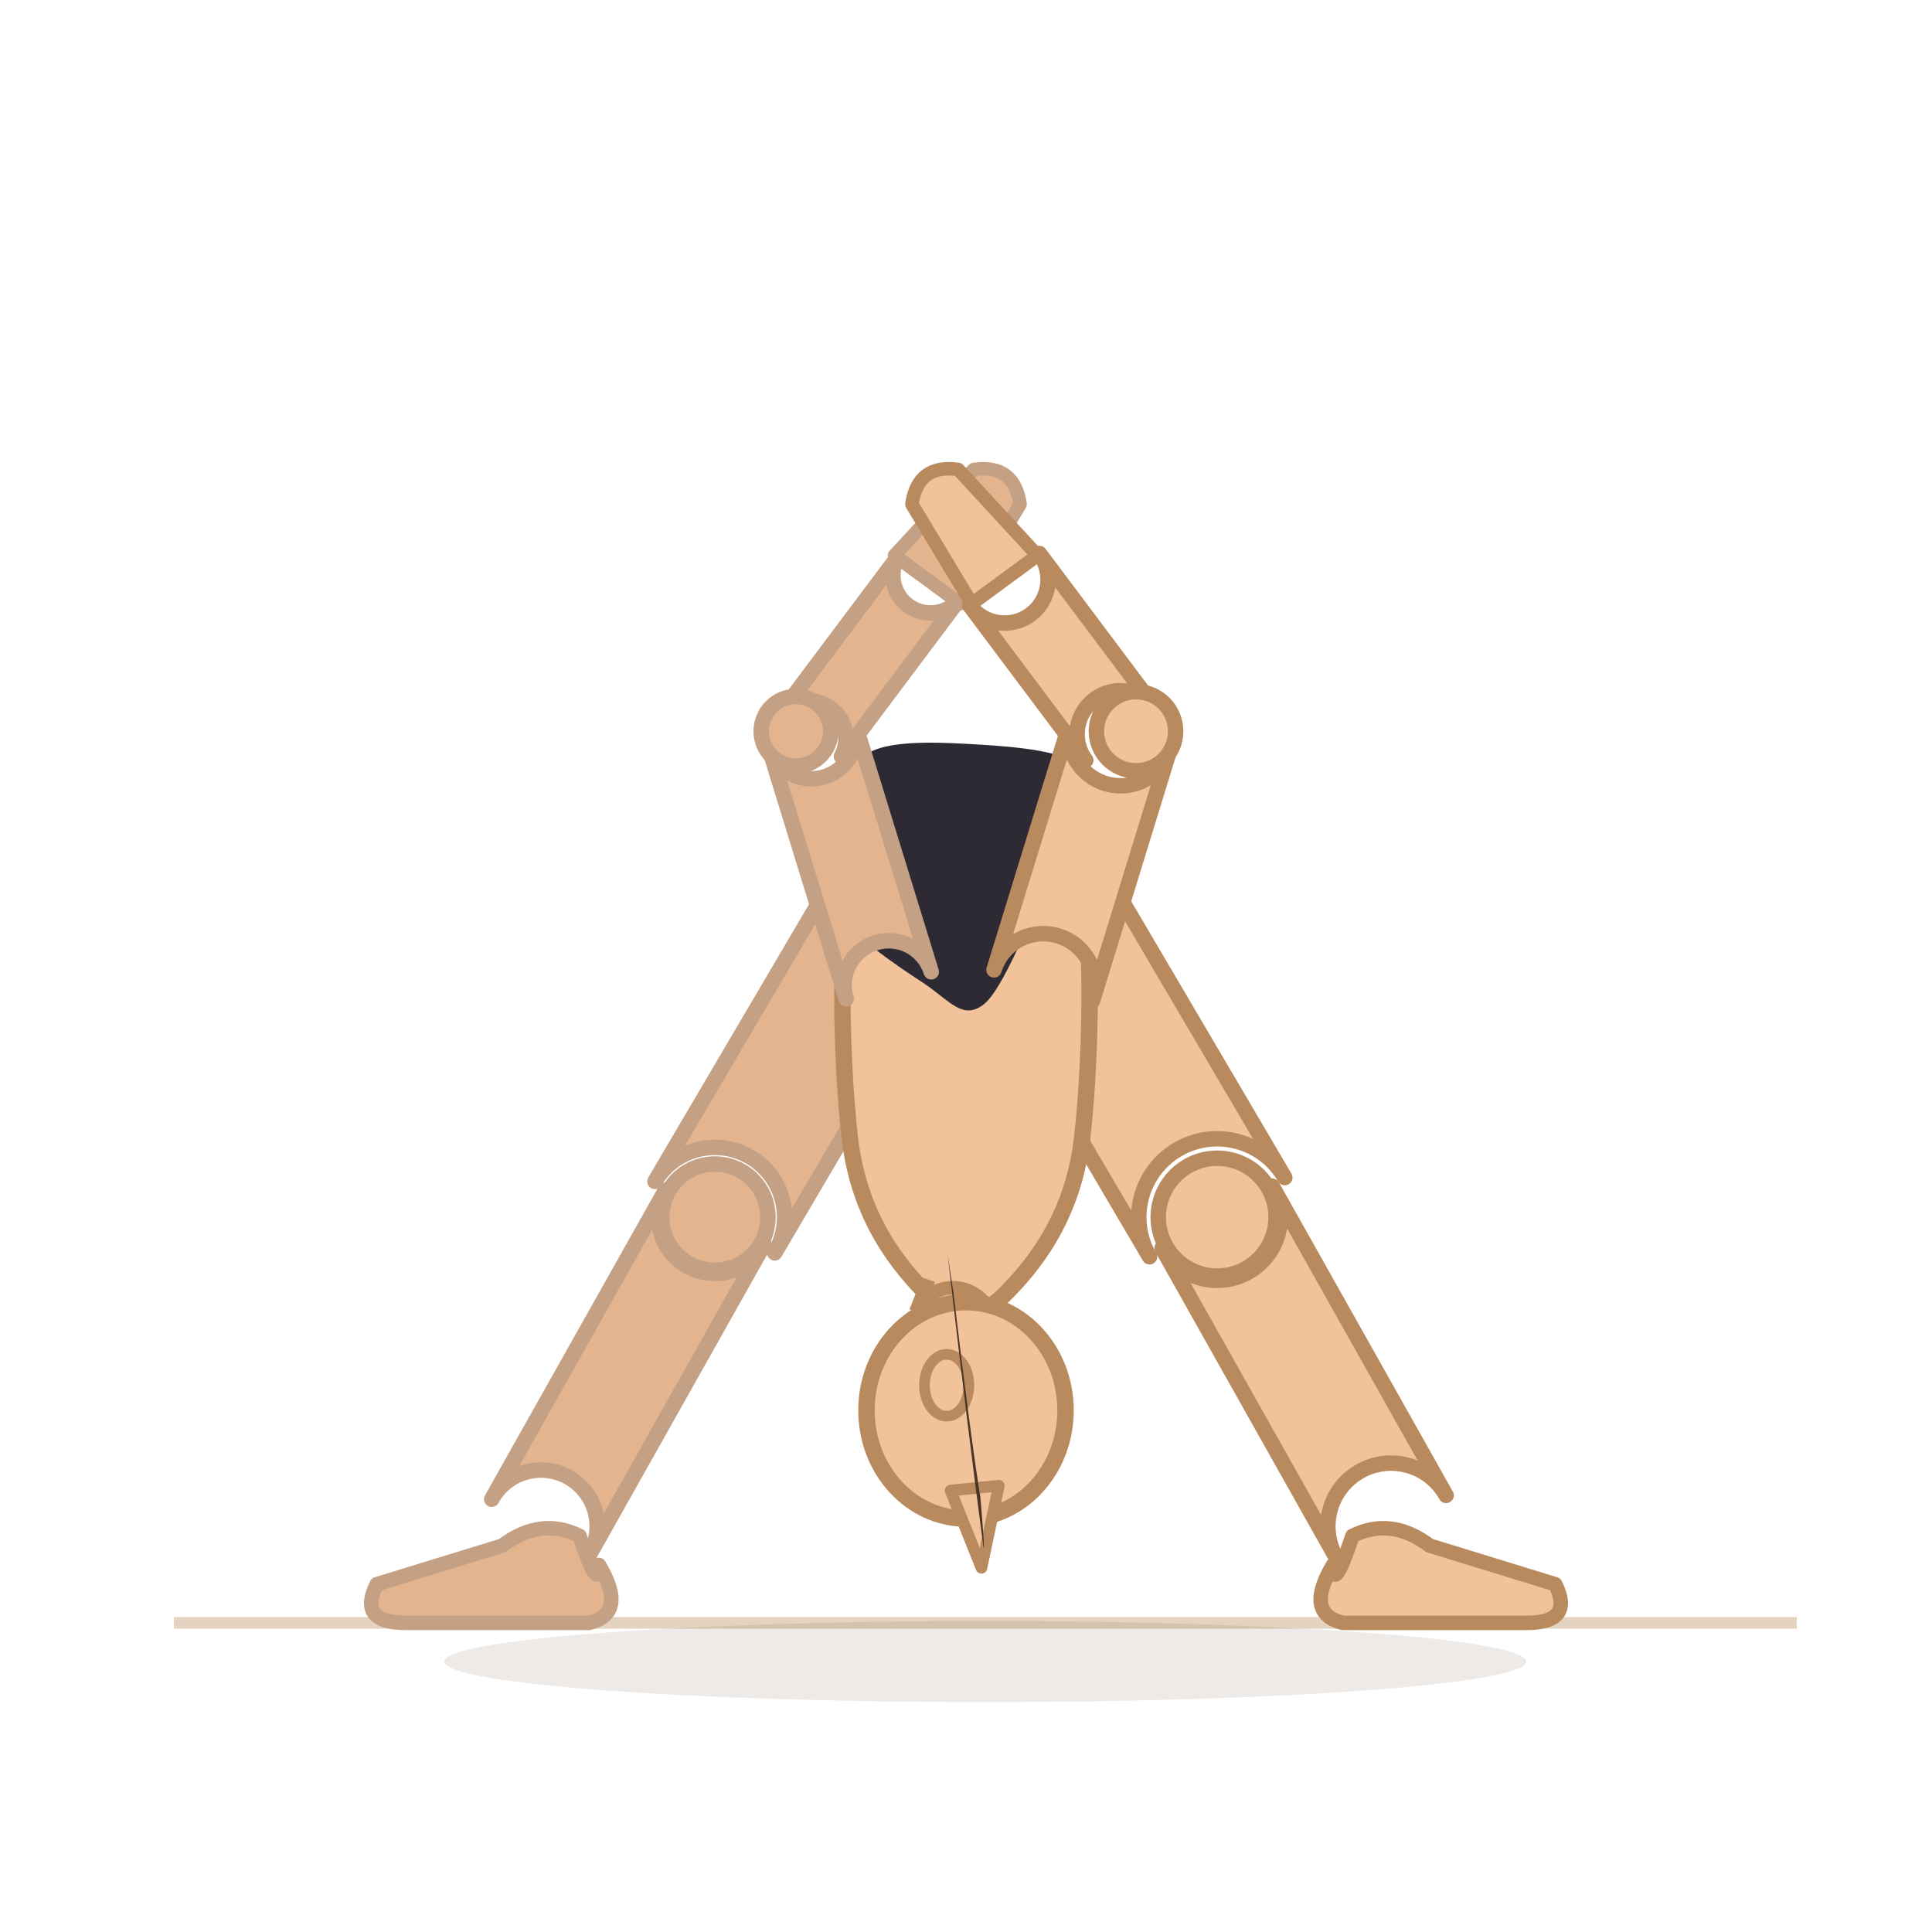
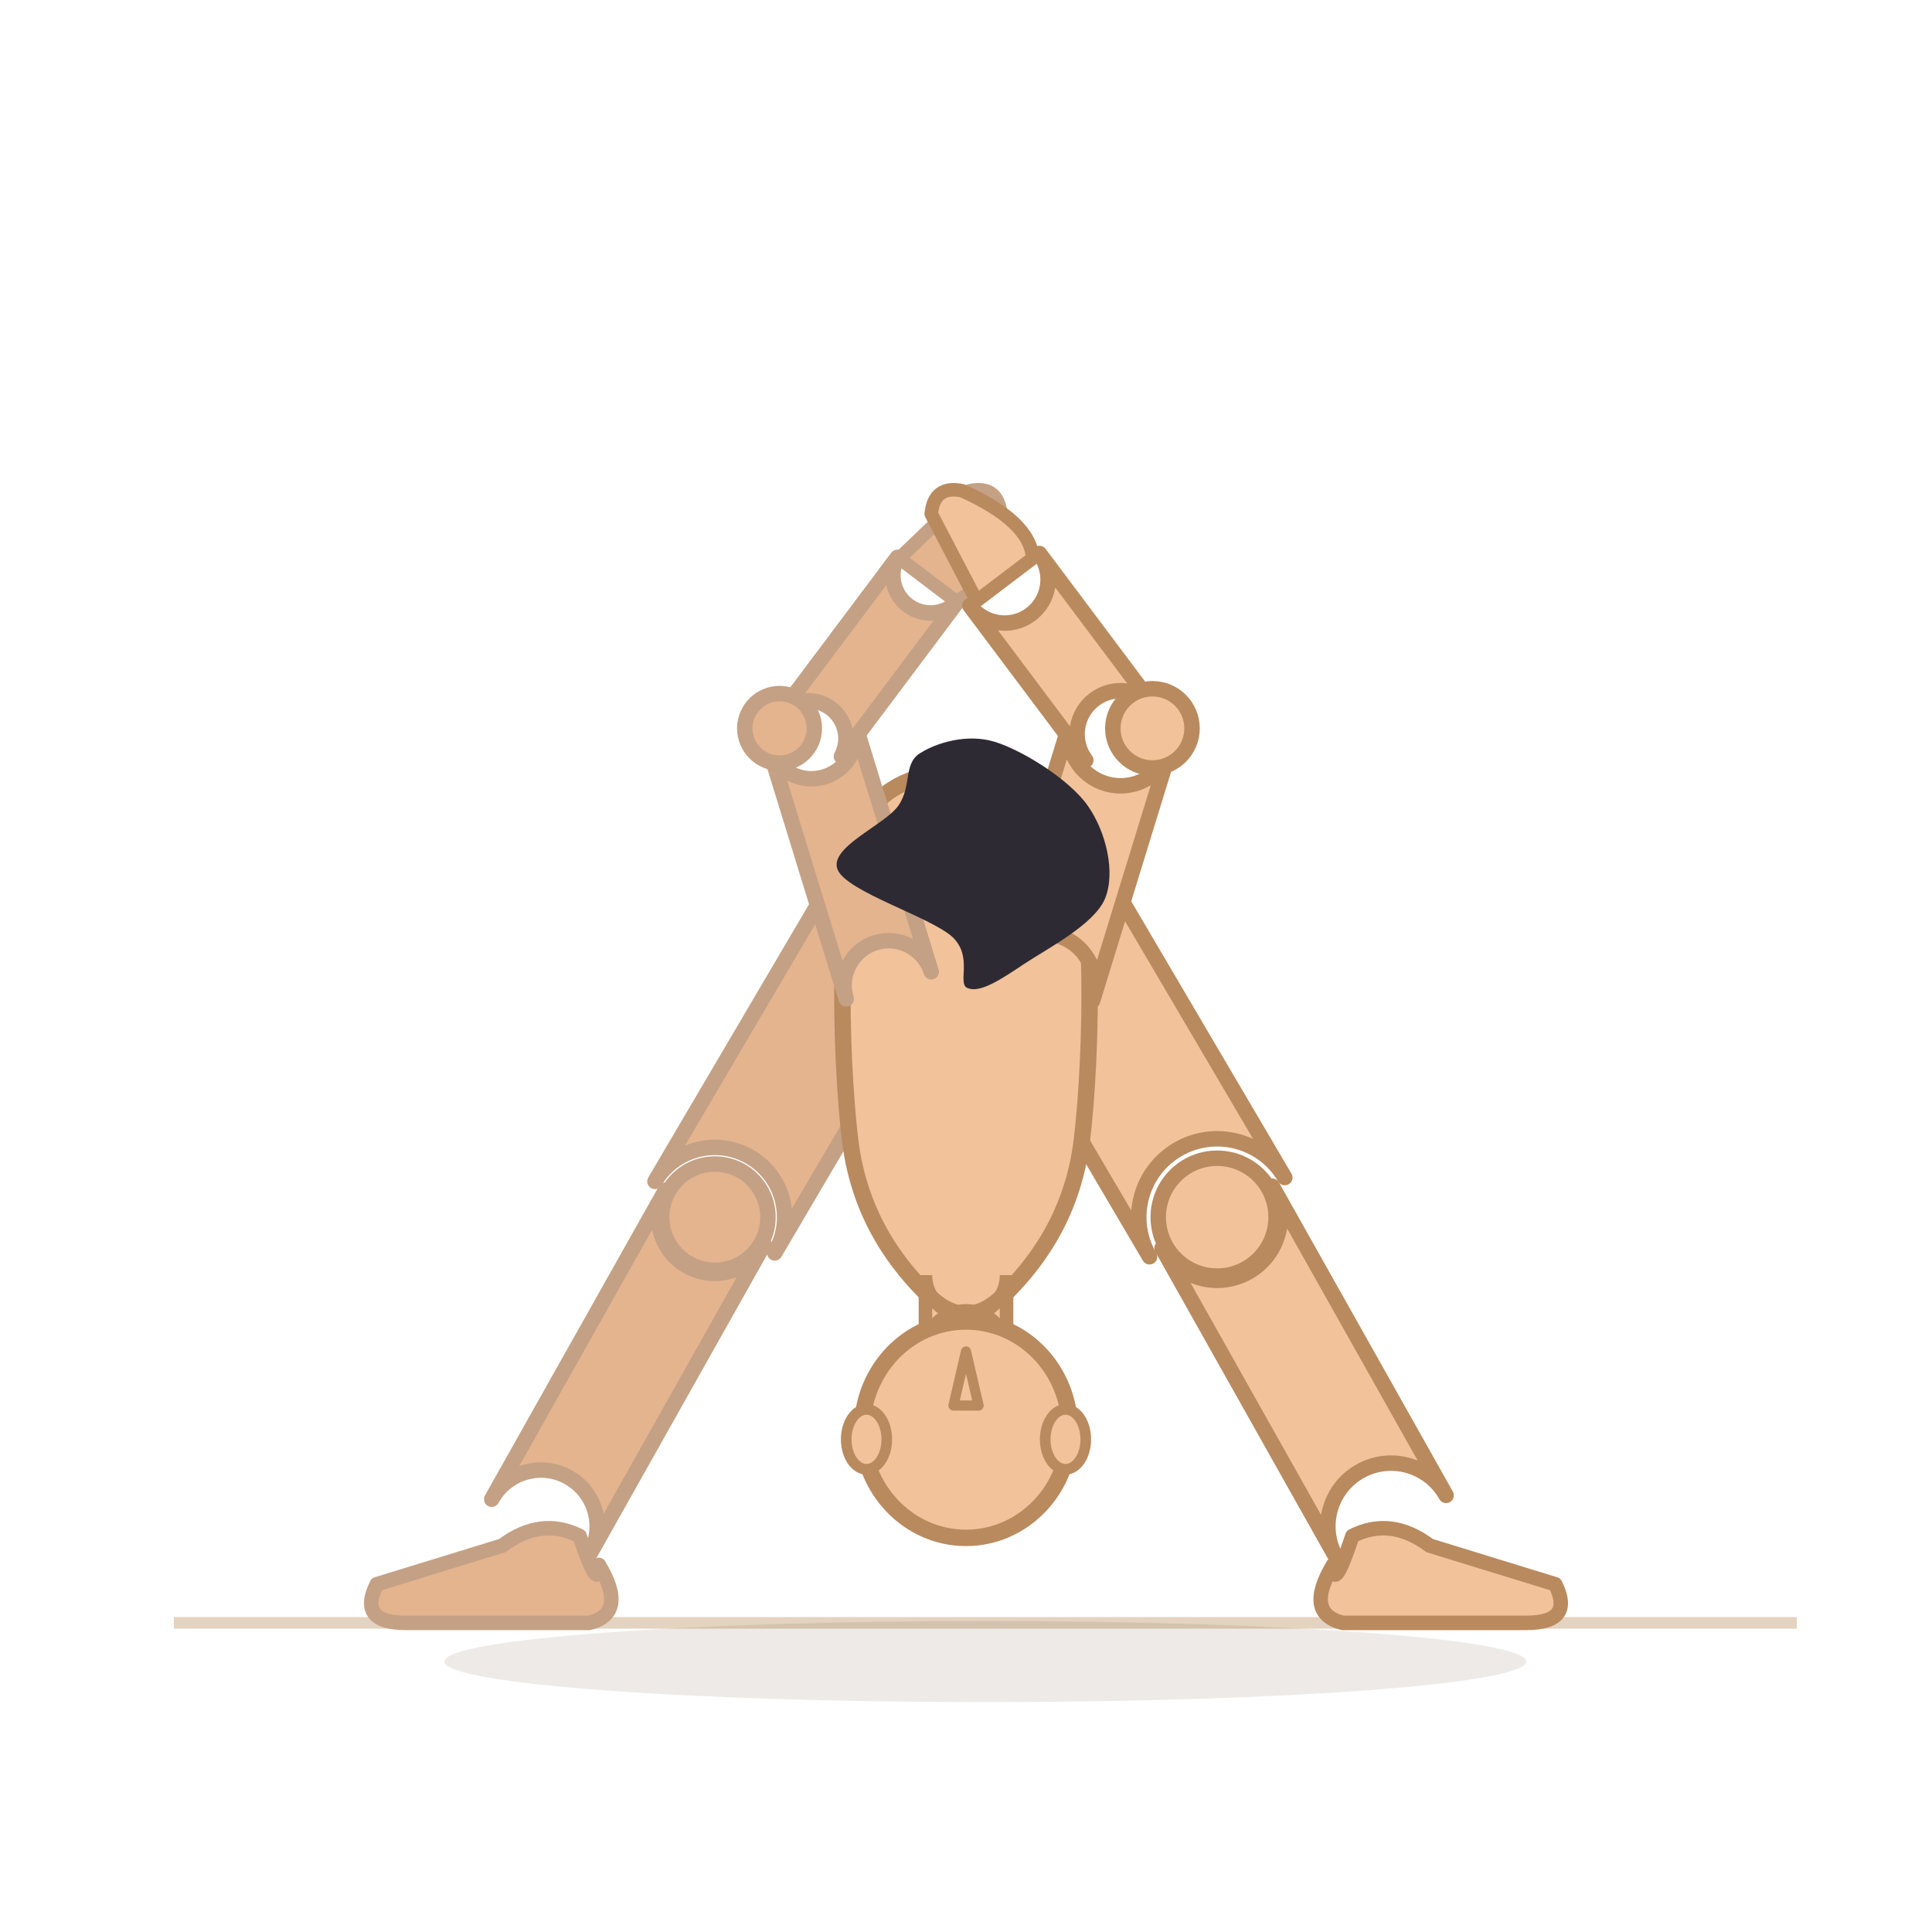
<svg xmlns="http://www.w3.org/2000/svg" viewBox="0 0 200 200">
  <line x1="18" y1="168" x2="186" y2="168" stroke="#e4d3c0" stroke-width="1.2" />
  <ellipse cx="102" cy="172" rx="56" ry="4.2" fill="rgba(70,48,28,0.10)" />
  <path d="M 87.8,88.3 L 67.8,122.3 A 7.2 7.2 0 0 1 80.2,129.7 L 100.2,95.7 A 7.2 7.2 0 0 1 87.8,88.3 Z" fill="#e4b48f" stroke="#c4a184" stroke-width="1.6" stroke-linejoin="round" />
  <path d="M 68.9,123.2 L 50.9,155.2 A 5.8 5.8 0 0 1 61.1,160.8 L 79.1,128.8 A 5.8 5.8 0 0 1 68.9,123.2 Z" fill="#e4b48f" stroke="#c4a184" stroke-width="1.6" stroke-linejoin="round" />
  <circle cx="74" cy="126" r="5.5" fill="#e4b48f" stroke="#c4a184" stroke-width="1.6" />
  <path d="M 62,162 Q 65,167 61,168 L 42,168 Q 37,168 39,164 L 52,160 Q 56,157 60,159 Q 62,165 62,162 Z" fill="#e4b48f" stroke="#c4a184" stroke-width="1.5" stroke-linejoin="round" />
  <path d="M 99,96.1 L 119,130.1 A 8.1 8.1 0 0 1 133,121.9 L 113,87.9 A 8.1 8.1 0 0 1 99,96.1 Z" fill="#f2c29b" stroke="#b98a5e" stroke-width="1.6" stroke-linejoin="round" />
  <path d="M 120.3,129.2 L 138.3,161.2 A 6.5 6.5 0 0 1 149.7,154.8 L 131.7,122.8 A 6.5 6.5 0 0 1 120.3,129.2 Z" fill="#f2c29b" stroke="#b98a5e" stroke-width="1.6" stroke-linejoin="round" />
  <circle cx="126" cy="126" r="6.1" fill="#f2c29b" stroke="#b98a5e" stroke-width="1.6" />
  <path d="M 138,162 Q 135,167 139,168 L 158,168 Q 163,168 161,164 L 148,160 Q 144,157 140,159 Q 138,165 138,162 Z" fill="#f2c29b" stroke="#b98a5e" stroke-width="1.5" stroke-linejoin="round" />
  <path d="M 90,84 C 93.7,78.3 106.3,78.3 110,84 C 113.7,89.7 113,109.7 112,118 C 111,126.3 106.7,131.3 104,134 C 101.3,136.7 98.7,136.7 96,134 C 93.3,131.3 89,126.3 88,118 C 87,109.7 86.3,89.7 90,84 Z" fill="#f2c29b" stroke="#b98a5e" stroke-width="1.7" stroke-linejoin="round" />
-   <path d="M 89.8,78 C 91.9,76.7 96.4,76.8 100,77 C 103.6,77.2 109.2,77.5 111.4,79 C 113.6,80.5 113.5,83.8 113,86 C 112.5,88.2 110.3,89.1 108.4,92.1 C 106.5,95.1 103.9,102.4 101.8,104 C 99.7,105.6 98.4,103.7 95.8,101.9 C 93.2,100.2 87.4,96.4 86,93.5 C 84.6,90.6 86.5,87.2 87.1,84.6 C 87.8,82 87.7,79.3 89.8,78 Z" fill="#2e2a33" />
  <path d="M 96.4,100.6 L 88.4,74.6 A 4.6 4.6 0 0 1 79.6,77.4 L 87.6,103.4 A 4.6 4.6 0 0 1 96.4,100.6 Z" fill="#e4b48f" stroke="#c4a184" stroke-width="1.6" stroke-linejoin="round" />
  <path d="M 87.1,78.3 L 99.1,62.3 A 3.9 3.9 0 0 1 92.9,57.7 L 80.9,73.7 A 3.9 3.9 0 0 1 87.1,78.3 Z" fill="#e4b48f" stroke="#c4a184" stroke-width="1.6" stroke-linejoin="round" />
-   <circle cx="82.4" cy="75.7" r="3.6" fill="#e4b48f" stroke="#c4a184" stroke-width="1.6" />
-   <path d="M 99.4,62.5 L 105.6,52.2 Q 105,48 100.8,48.6 L 92.6,57.5 Z" fill="#e4b48f" stroke="#c4a184" stroke-width="1.4" stroke-linejoin="round" />
+   <circle cx="80.7" cy="75.4" r="3.6" fill="#e4b48f" stroke="#c4a184" stroke-width="1.6" />
+   <path d="M 98.9,62.2 Q 102.6,60.9 103.6,53.2 Q 103.3,50.2 100.4,50.8 L 93.1,57.8 Z" fill="#e4b48f" stroke="#c4a184" stroke-width="1.4" stroke-linejoin="round" />
  <path d="M 113.1,103.6 L 121.1,77.6 A 5.3 5.3 0 0 1 110.9,74.4 L 102.9,100.4 A 5.3 5.3 0 0 1 113.1,103.6 Z" fill="#f2c29b" stroke="#b98a5e" stroke-width="1.6" stroke-linejoin="round" />
  <path d="M 119.6,73.3 L 107.6,57.3 A 4.5 4.5 0 0 1 100.4,62.7 L 112.4,78.7 A 4.5 4.5 0 0 1 119.6,73.3 Z" fill="#f2c29b" stroke="#b98a5e" stroke-width="1.6" stroke-linejoin="round" />
-   <circle cx="117.6" cy="75.7" r="4.1" fill="#f2c29b" stroke="#b98a5e" stroke-width="1.6" />
-   <path d="M 107.4,57.5 L 99.2,48.6 Q 95,48 94.4,52.2 L 100.6,62.5 Z" fill="#f2c29b" stroke="#b98a5e" stroke-width="1.4" stroke-linejoin="round" />
-   <path d="M 96.1,132.5 L 94.8,135.8 A 4.2 4.2 0 0 1 102.6,138.9 L 103.9,135.5 A 4.2 4.2 0 0 1 96.1,132.5 Z" fill="#f2c29b" stroke="#b98a5e" stroke-width="1.4" />
-   <ellipse cx="100" cy="146" rx="10.304" ry="11.2" fill="#f2c29b" stroke="#b98a5e" stroke-width="1.7" />
-   <ellipse cx="98" cy="143.4" rx="2.3" ry="3.2" fill="#f2c29b" stroke="#b98a5e" stroke-width="1.1" />
-   <path d="M 98.4,154.3 L 101.6,162.3 L 103.4,153.8 Z" fill="#f2c29b" stroke="#b98a5e" stroke-width="1.2" stroke-linejoin="round" />
-   <path d="M 98.7,133.8 Q 100.4,148.2 101.5,155.1 Q 102,161.1 101.8,160.1 Q 100.2,148.2 98.1,129.9 Z" fill="#4a3527" />
+   <circle cx="119.3" cy="75.4" r="4.1" fill="#f2c29b" stroke="#b98a5e" stroke-width="1.6" />
+   <path d="M 106.9,57.8 Q 106.7,54 99.6,50.8 Q 96.7,50.2 96.4,53.2 L 101.1,62.2 Z" fill="#f2c29b" stroke="#b98a5e" stroke-width="1.4" stroke-linejoin="round" />
+   <path d="M 95.8,132 L 95.8,139.9 A 4.2 4.2 0 0 1 104.2,139.9 L 104.2,132 A 4.2 4.2 0 0 1 95.8,132 Z" fill="#f2c29b" stroke="#b98a5e" stroke-width="1.4" />
+   <ellipse cx="100" cy="148" rx="10.752" ry="11.2" fill="#f2c29b" stroke="#b98a5e" stroke-width="1.7" />
+   <ellipse cx="89.7" cy="149" rx="2.1" ry="3.1" fill="#f2c29b" stroke="#b98a5e" stroke-width="1.1" />
+   <ellipse cx="110.3" cy="149" rx="2.1" ry="3.1" fill="#f2c29b" stroke="#b98a5e" stroke-width="1.1" />
+   <path d="M 101.3,145.5 L 100,139.9 L 98.7,145.5 Z" fill="#f2c29b" stroke="#b98a5e" stroke-width="1.05" stroke-linejoin="round" />
+   <g data-shorts="1">
+     <path d="M 95.2,78 C 96.9,76.9 100.1,75.9 103,76.8 C 105.9,77.7 110.7,80.7 112.6,83.4 C 114.5,86.1 115.5,90.3 114.4,93 C 113.3,95.7 108.4,98.2 106,99.8 C 103.6,101.4 101.5,102.8 100.2,102.3 C 99,101.9 100.8,99.1 98.6,97 C 96.3,94.9 87.6,92.3 86.7,90 C 85.8,87.7 91.6,85.4 93,83.4 C 94.4,81.4 93.5,79.1 95.2,78 Z" fill="#2e2a33" />
+   </g>
</svg>
